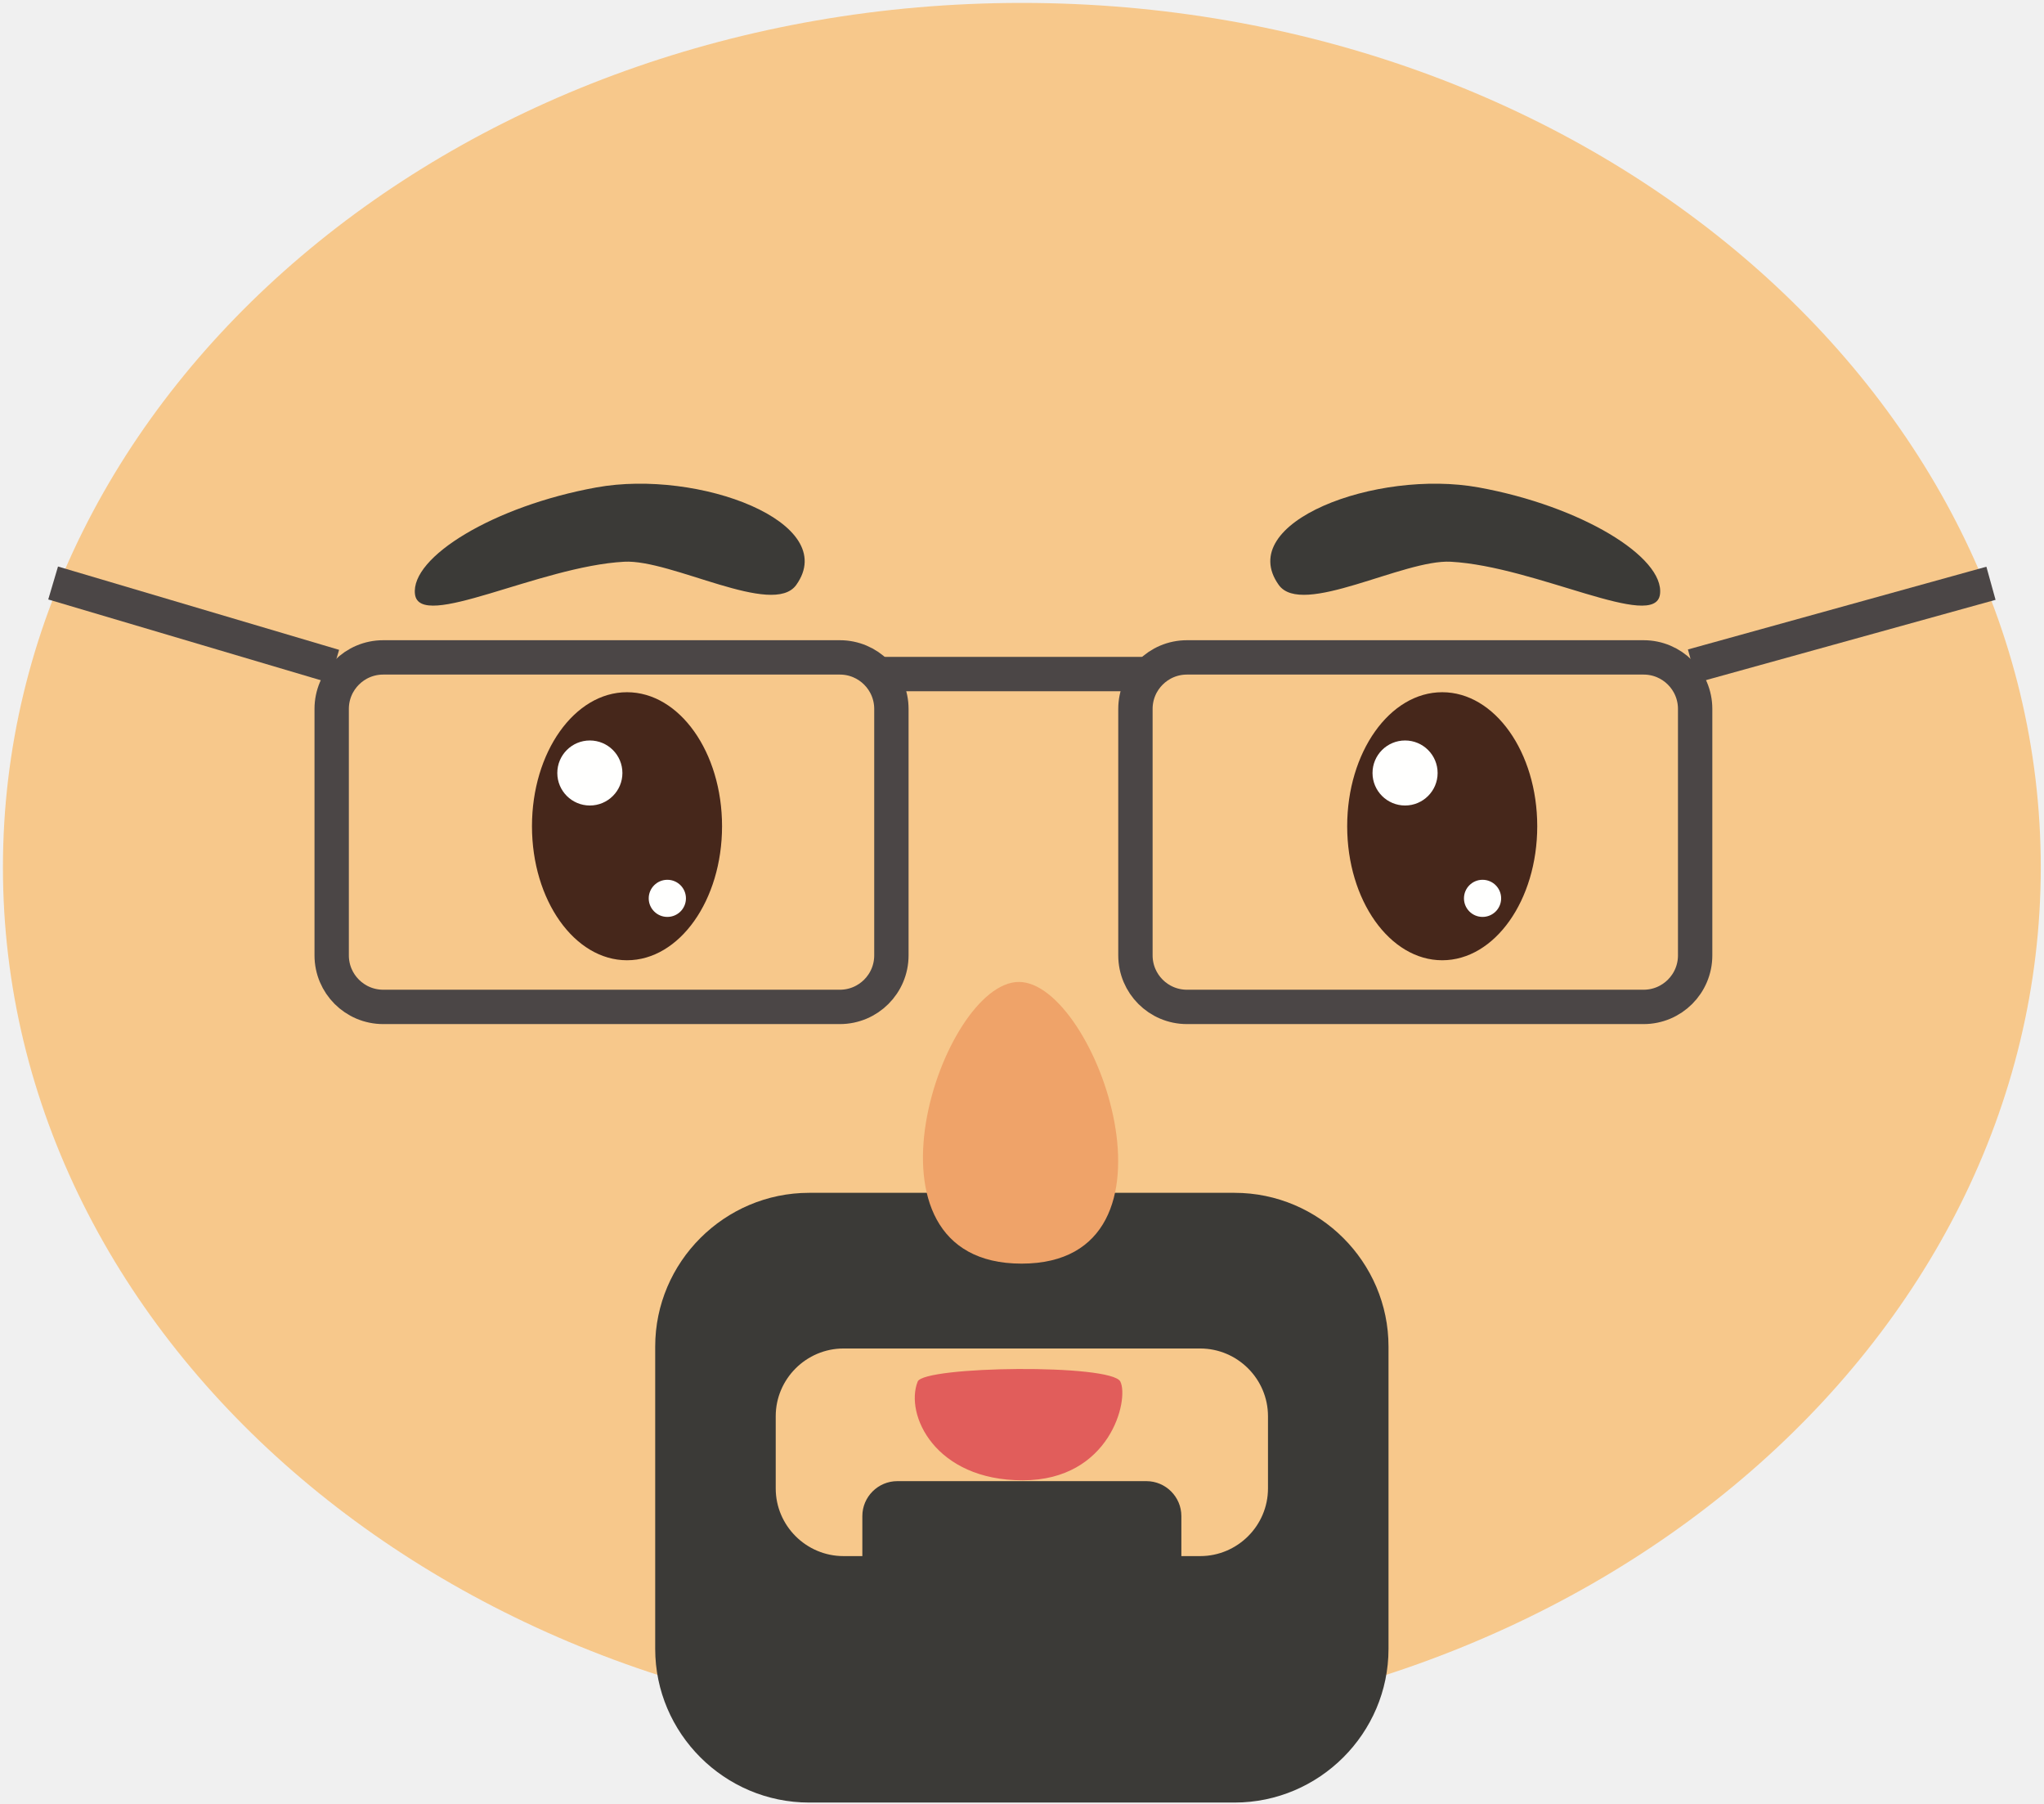
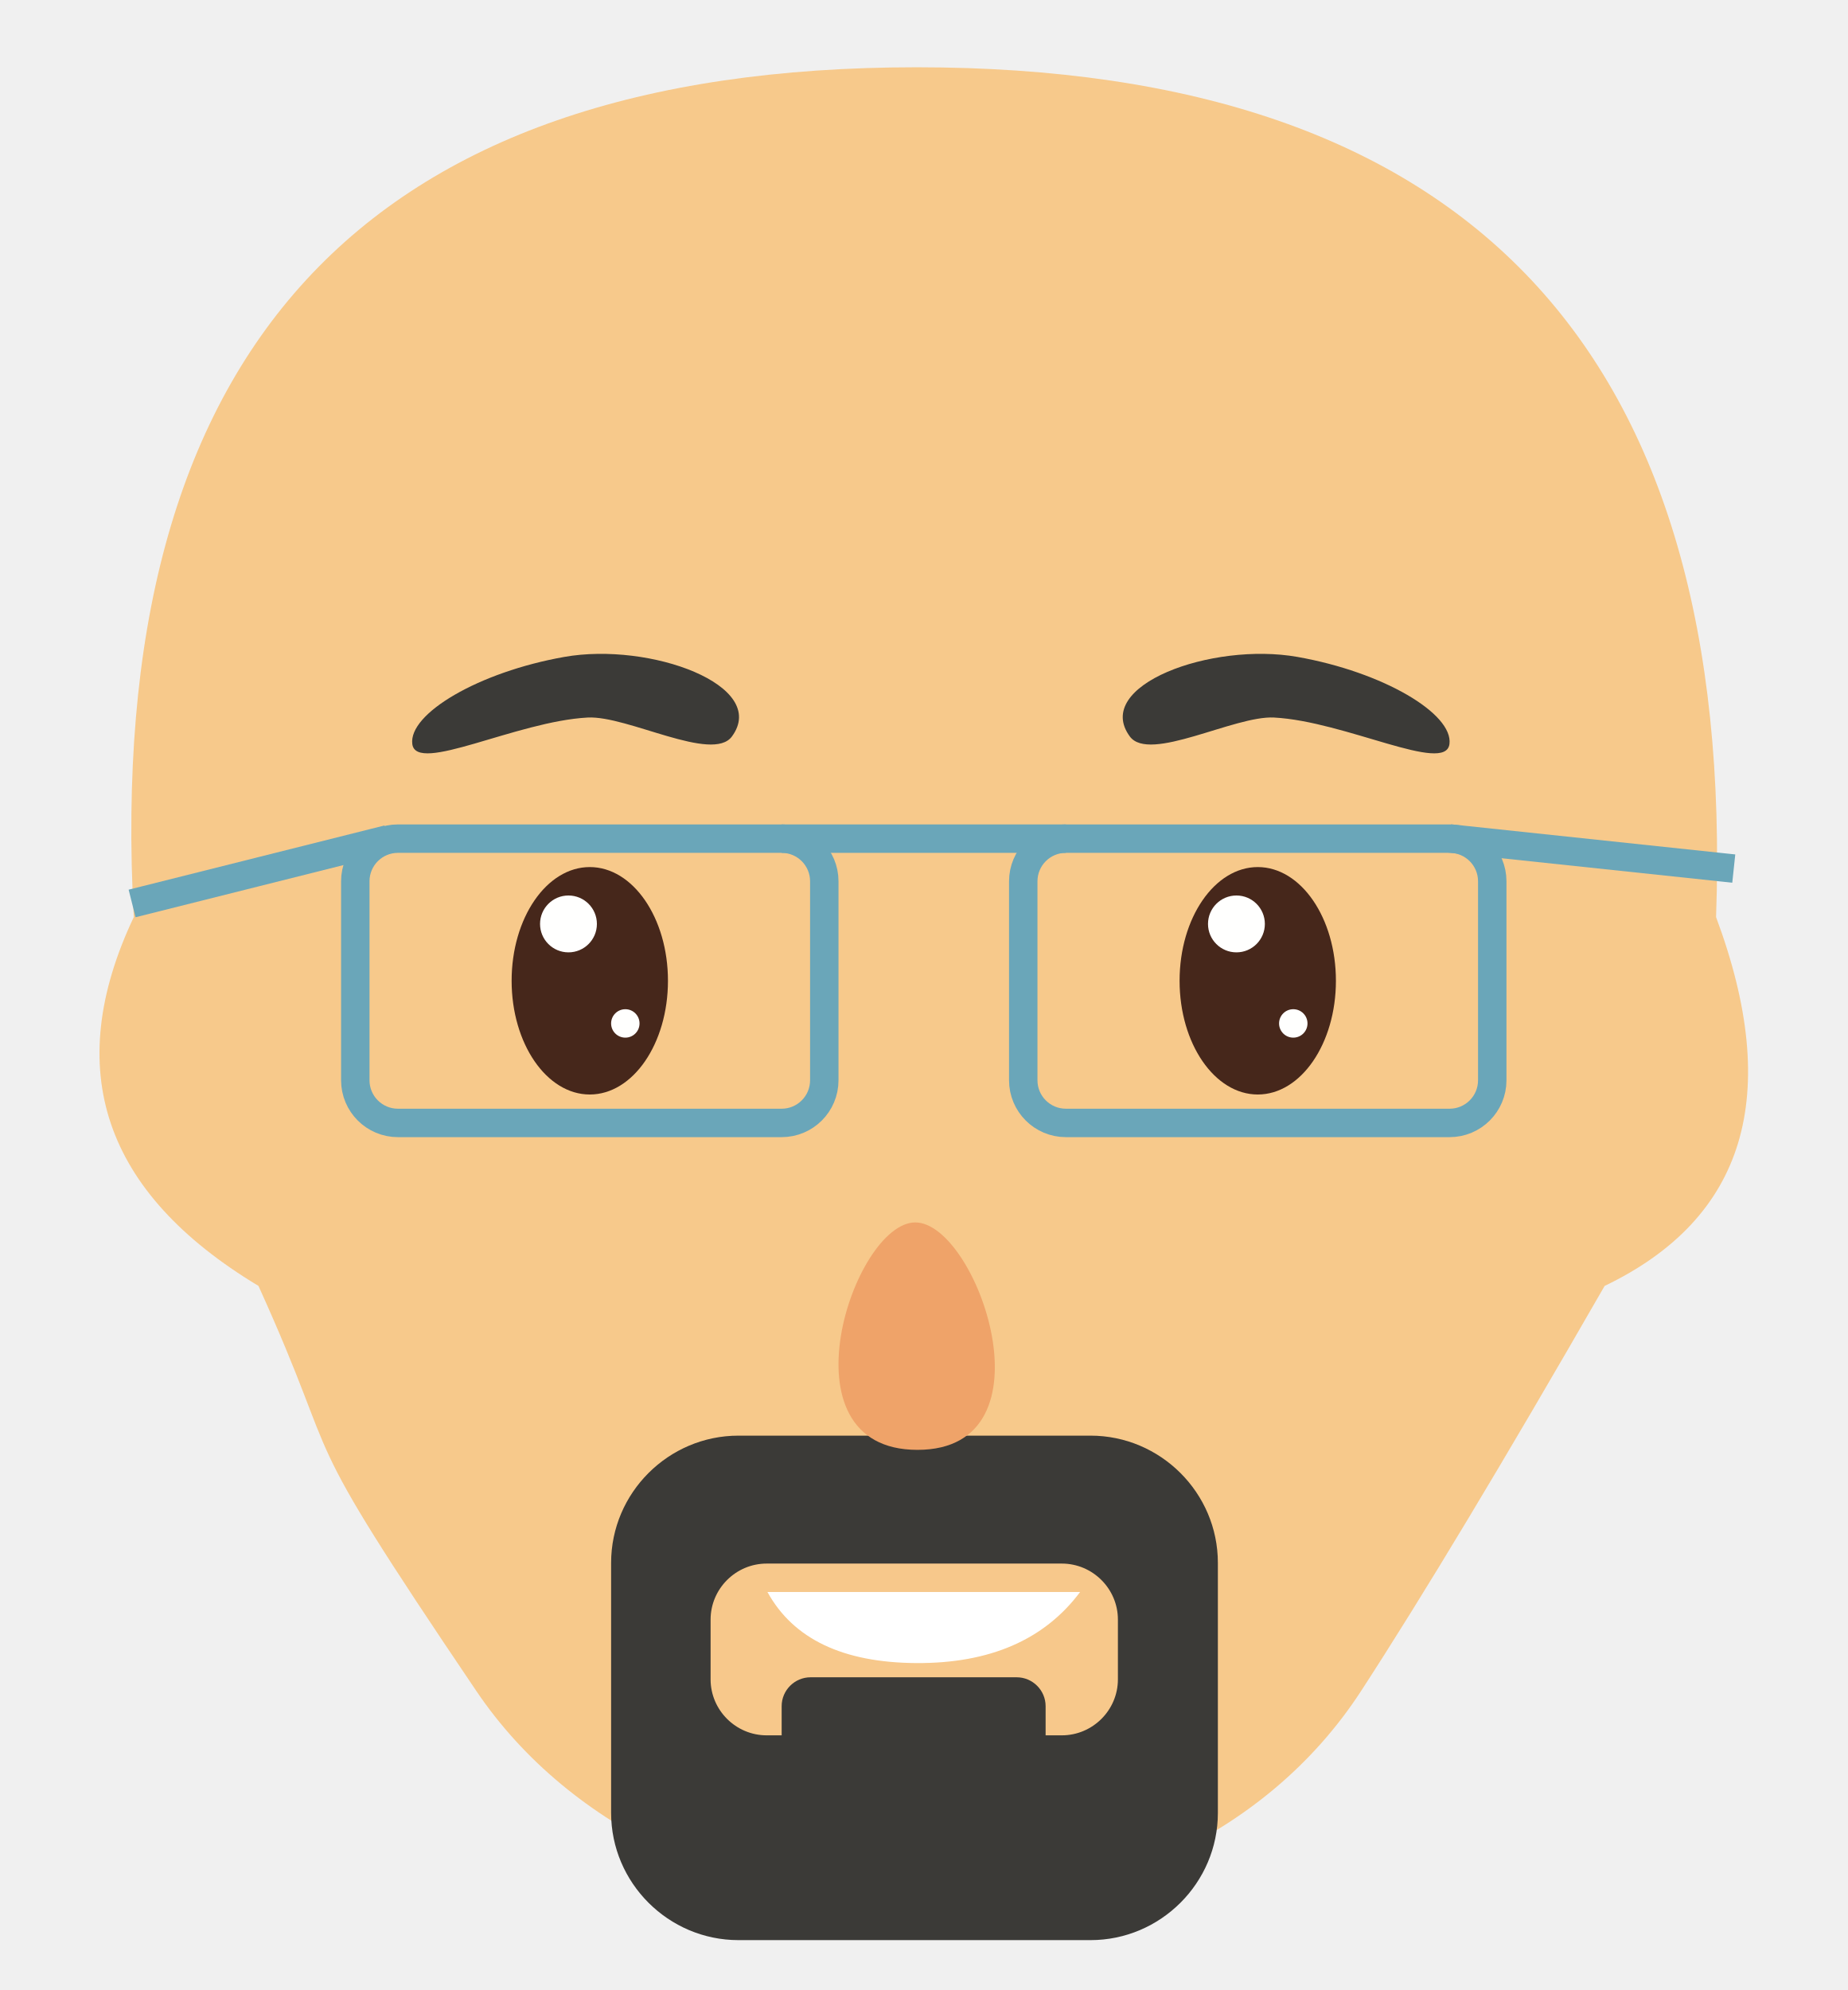
- <svg xmlns="http://www.w3.org/2000/svg" width="119px" height="105px" viewBox="0 0 119 105" version="1.1">
+ <svg xmlns="http://www.w3.org/2000/svg" width="130px" height="140px" viewBox="0 0 130 140" version="1.1">
  <defs />
-   <g id="Artboard" stroke="none" stroke-width="1" fill="none" fill-rule="evenodd" transform="translate(-105, -24)">
-     <g id="seb" transform="translate(76, 24)">
-       <g id="tete" transform="translate(29, 0)">
-         <path d="M118.812,50.485 C118.812,78.275 92.252,100.802 59.49,100.802 C26.729,100.802 0.171,78.275 0.171,50.485 C0.171,22.697 26.729,0.17 59.49,0.17 C92.252,0.17 118.812,22.697 118.812,50.485" id="Fill-697" fill="#F7C88B" />
-         <path d="M71.876,104.921 L47.107,104.921 C42.177,104.921 38.145,100.893 38.145,95.972 L38.145,78.381 C38.145,73.459 42.177,69.431 47.107,69.431 L71.876,69.431 C76.806,69.431 80.838,73.459 80.838,78.381 L80.838,95.972 C80.838,100.893 76.806,104.921 71.876,104.921" id="Fill-704" fill="#3B3A37" />
-         <path d="M69.874,90.576 L49.108,90.576 C46.938,90.576 45.162,88.805 45.162,86.638 L45.162,82.433 C45.162,80.266 46.938,78.492 49.108,78.492 L69.874,78.492 C72.045,78.492 73.821,80.266 73.821,82.433 L73.821,86.638 C73.821,88.805 72.045,90.576 69.874,90.576" id="Fill-705" fill="#F7C88B" />
-         <path d="M66.743,94.269 L52.24,94.269 C51.121,94.269 50.205,93.355 50.205,92.238 L50.205,88.245 C50.205,87.127 51.121,86.213 52.24,86.213 L66.743,86.213 C67.862,86.213 68.778,87.127 68.778,88.245 L68.778,92.238 C68.778,93.355 67.862,94.269 66.743,94.269" id="Fill-706" fill="#3B3A37" />
-         <path d="M42.037,48.092 C42.037,52.4 39.559,55.894 36.503,55.894 C33.447,55.894 30.971,52.4 30.971,48.092 C30.971,43.784 33.447,40.292 36.503,40.292 C39.559,40.292 42.037,43.784 42.037,48.092" id="Fill-724" fill="#46271B" />
-         <path d="M39.935,52.291 C39.935,52.888 39.451,53.371 38.853,53.371 C38.254,53.371 37.768,52.888 37.768,52.291 C37.768,51.694 38.254,51.21 38.853,51.21 C39.451,51.21 39.935,51.694 39.935,52.291" id="Fill-726" fill="#FFFFFE" />
-         <path d="M89.497,48.092 C89.497,52.4 87.021,55.894 83.965,55.894 C80.91,55.894 78.432,52.4 78.432,48.092 C78.432,43.784 80.91,40.292 83.965,40.292 C87.021,40.292 89.497,43.784 89.497,48.092" id="Fill-727" fill="#46271B" />
-         <path d="M87.395,52.291 C87.395,52.888 86.911,53.371 86.313,53.371 C85.715,53.371 85.231,52.888 85.231,52.291 C85.231,51.694 85.715,51.21 86.313,51.21 C86.911,51.21 87.395,51.694 87.395,52.291" id="Fill-729" fill="#FFFFFE" />
-         <path d="M59.318,57.156 C54.823,57.156 49.328,73.552 59.474,73.552 C69.62,73.552 63.814,57.156 59.318,57.156" id="Fill-730" fill="#EFA369" />
-         <path d="M53.426,80.418 C53.784,79.51 64.709,79.374 65.226,80.418 C65.742,81.462 64.648,86.165 59.539,86.165 C54.429,86.165 52.667,82.334 53.426,80.418" id="Fill-731" fill="#E15D5B" />
-         <path d="M74.448,34.048 C71.844,30.408 80.132,27.29 86.087,28.372 C92.044,29.453 96.915,32.425 96.644,34.588 C96.374,36.749 89.426,32.967 84.464,32.697 C81.707,32.547 75.801,35.939 74.448,34.048" id="Fill-732" fill="#3B3A37" />
-         <path d="M46.356,34.048 C48.96,30.408 40.671,27.29 34.717,28.372 C28.762,29.453 23.889,32.425 24.16,34.588 C24.43,36.749 31.378,32.967 36.34,32.697 C39.097,32.547 45.003,35.939 46.356,34.048" id="Fill-733" fill="#3B3A37" />
-         <path d="M36.236,44.994 C36.236,46.038 35.388,46.886 34.34,46.886 C33.294,46.886 32.446,46.038 32.446,44.994 C32.446,43.948 33.294,43.101 34.34,43.101 C35.388,43.101 36.236,43.948 36.236,44.994" id="Fill-725" fill="#FFFFFE" />
-         <path d="M83.697,44.994 C83.697,46.038 82.848,46.886 81.803,46.886 C80.755,46.886 79.907,46.038 79.907,44.994 C79.907,43.948 80.755,43.101 81.803,43.101 C82.848,43.101 83.697,43.948 83.697,44.994" id="Fill-728" fill="#FFFFFE" />
-         <path d="M4.259,38.5 L18.707,34.218" id="Line-Copy-2" stroke="#4B4646" stroke-width="2" stroke-linecap="square" transform="translate(11.37937, 36.70277) scale(-1, 1) translate(-11.37937, -36.70277) " />
-         <path d="M99.5,38.5 L114.949,34.218" id="Line-Copy" stroke="#4B4646" stroke-width="2" stroke-linecap="square" />
-         <rect id="Rectangle" stroke="#4B4646" stroke-width="2" x="66.104" y="38.265" width="32.586" height="20.344" rx="3" />
-         <rect id="Rectangle-Copy" stroke="#4B4646" stroke-width="2" x="19.31" y="38.265" width="32.586" height="20.344" rx="3" />
-         <path d="M52,39.235 L66,39.235" id="Line" stroke="#4B4646" stroke-width="2" stroke-linecap="square" />
+   <g id="Page-1" stroke="none" stroke-width="1" fill="none" fill-rule="evenodd">
+     <g id="logo">
+       <g id="head" transform="translate(-31, -58)">
+         <path d="M64.521,176.971 C51.114,157.134 55.485,162.362 49.187,148.466 C38.265,141.892 35.341,133.243 40.413,122.521 C38.241,82.662 56.603,62.733 95.5,62.733 C134.397,62.733 153.147,82.662 151.749,122.521 C156.427,135.066 153.814,143.715 143.908,148.466 C136.812,160.81 131.098,170.312 126.766,176.971 C113.167,197.874 77.928,196.808 64.521,176.971 Z" id="Path-4" fill="#F7C98B" />
+         <g id="bouc" transform="translate(74, 159)" fill-rule="nonzero">
+           <path d="M33.732,35.491 L8.962,35.491 C4.032,35.491 0,31.463 0,26.541 L0,8.95 C0,4.028 4.032,0 8.962,0 L33.732,0 C38.661,0 42.694,4.028 42.694,8.95 L42.694,26.541 C42.694,31.463 38.661,35.491 33.732,35.491" id="Fill-704" fill="#3B3A37" />
+           <path d="M31.713,21.084 L10.947,21.084 C8.776,21.084 7,19.313 7,17.145 L7,12.941 C7,10.773 8.776,9 10.947,9 L31.713,9 C33.884,9 35.66,10.773 35.66,12.941 L35.66,17.145 C35.66,19.313 33.884,21.084 31.713,21.084" id="Fill-705" fill="#F7C88B" />
+           <path d="M28.538,25.056 L14.034,25.056 C12.916,25.056 12,24.142 12,23.025 L12,19.031 C12,17.914 12.916,17 14.034,17 L28.538,17 C29.657,17 30.573,17.914 30.573,19.031 L30.573,23.025 C30.573,24.142 29.657,25.056 28.538,25.056" id="Fill-706" fill="#3B3A37" />
+         </g>
+         <g id="mouth" transform="translate(76, 168)" fill="#FFFFFF">
+           <path d="M9,2 L31,2 C28.486,5.363 24.645,7.029 19.478,7 C14.311,6.97 10.819,5.304 9,2 Z" id="Path-12" />
+         </g>
+         <path d="M41.265,117.288 L57.323,121.317" id="Line-Copy-2" stroke="#6AA6B9" stroke-width="2" stroke-linecap="square" transform="translate(49.29396, 119.3024) scale(-1, 1) translate(-49.29396, -119.3024) " />
+         <path d="M133.99,117.09 L152,119" id="Line-Copy" stroke="#6AA6B9" stroke-width="2" stroke-linecap="square" />
+         <path d="M110.499,109.812 C107.86,106.222 116.259,103.147 122.292,104.215 C128.328,105.281 133.263,108.211 132.989,110.345 C132.715,112.477 125.675,108.746 120.647,108.48 C117.854,108.332 111.87,111.677 110.499,109.812" id="Fill-732" fill="#3B3A37" fill-rule="nonzero" />
+         <path d="M82.501,109.812 C85.14,106.222 76.741,103.147 70.708,104.215 C64.674,105.281 59.737,108.211 60.011,110.345 C60.285,112.477 67.325,108.746 72.353,108.48 C75.146,108.332 81.13,111.677 82.501,109.812" id="Fill-733" fill="#3B3A37" fill-rule="nonzero" />
+         <path d="M78,126.999 C78,131.417 75.537,135 72.499,135 C69.461,135 67,131.417 67,126.999 C67,122.581 69.461,119 72.499,119 C75.537,119 78,122.581 78,126.999" id="Fill-724" fill="#46271B" fill-rule="nonzero" />
+         <path d="M76,130 C76,130.553 75.553,131 75.001,131 C74.449,131 74,130.553 74,130 C74,129.447 74.449,129 75.001,129 C75.553,129 76,129.447 76,130" id="Fill-726" fill="#FFFFFE" fill-rule="nonzero" />
+         <path d="M125,126.999 C125,131.417 122.539,135 119.501,135 C116.463,135 114,131.417 114,126.999 C114,122.581 116.463,119 119.501,119 C122.539,119 125,122.581 125,126.999" id="Fill-727" fill="#46271B" fill-rule="nonzero" />
+         <path d="M123,130 C123,130.553 122.553,131 122,131 C121.447,131 121,130.553 121,130 C121,129.447 121.447,129 122,129 C122.553,129 123,129.447 123,130" id="Fill-729" fill="#FFFFFE" fill-rule="nonzero" />
+         <path d="M73,123.001 C73,124.105 72.105,125 70.999,125 C69.895,125 69,124.105 69,123.001 C69,121.895 69.895,121 70.999,121 C72.105,121 73,121.895 73,123.001" id="Fill-725" fill="#FFFFFE" fill-rule="nonzero" />
+         <path d="M120,123.001 C120,124.105 119.105,125 118.001,125 C116.895,125 116,124.105 116,123.001 C116,121.895 116.895,121 118.001,121 C119.105,121 120,121.895 120,123.001" id="Fill-728" fill="#FFFFFE" fill-rule="nonzero" />
+         <rect id="Rectangle" stroke="#6AA6B9" stroke-width="2" x="103" y="117" width="33" height="20" rx="3" />
+         <rect id="Rectangle-Copy" stroke="#6AA6B9" stroke-width="2" x="56" y="117" width="33" height="20" rx="3" />
+         <path d="M87,117 L105,117" id="Line" stroke="#6AA6B9" stroke-width="2" stroke-linecap="square" />
+         <path d="M95.404,144 C91.054,144 85.735,160 95.556,160 C105.376,160 99.756,144 95.404,144" id="Fill-730" fill="#EFA369" fill-rule="nonzero" />
      </g>
    </g>
  </g>
</svg>
